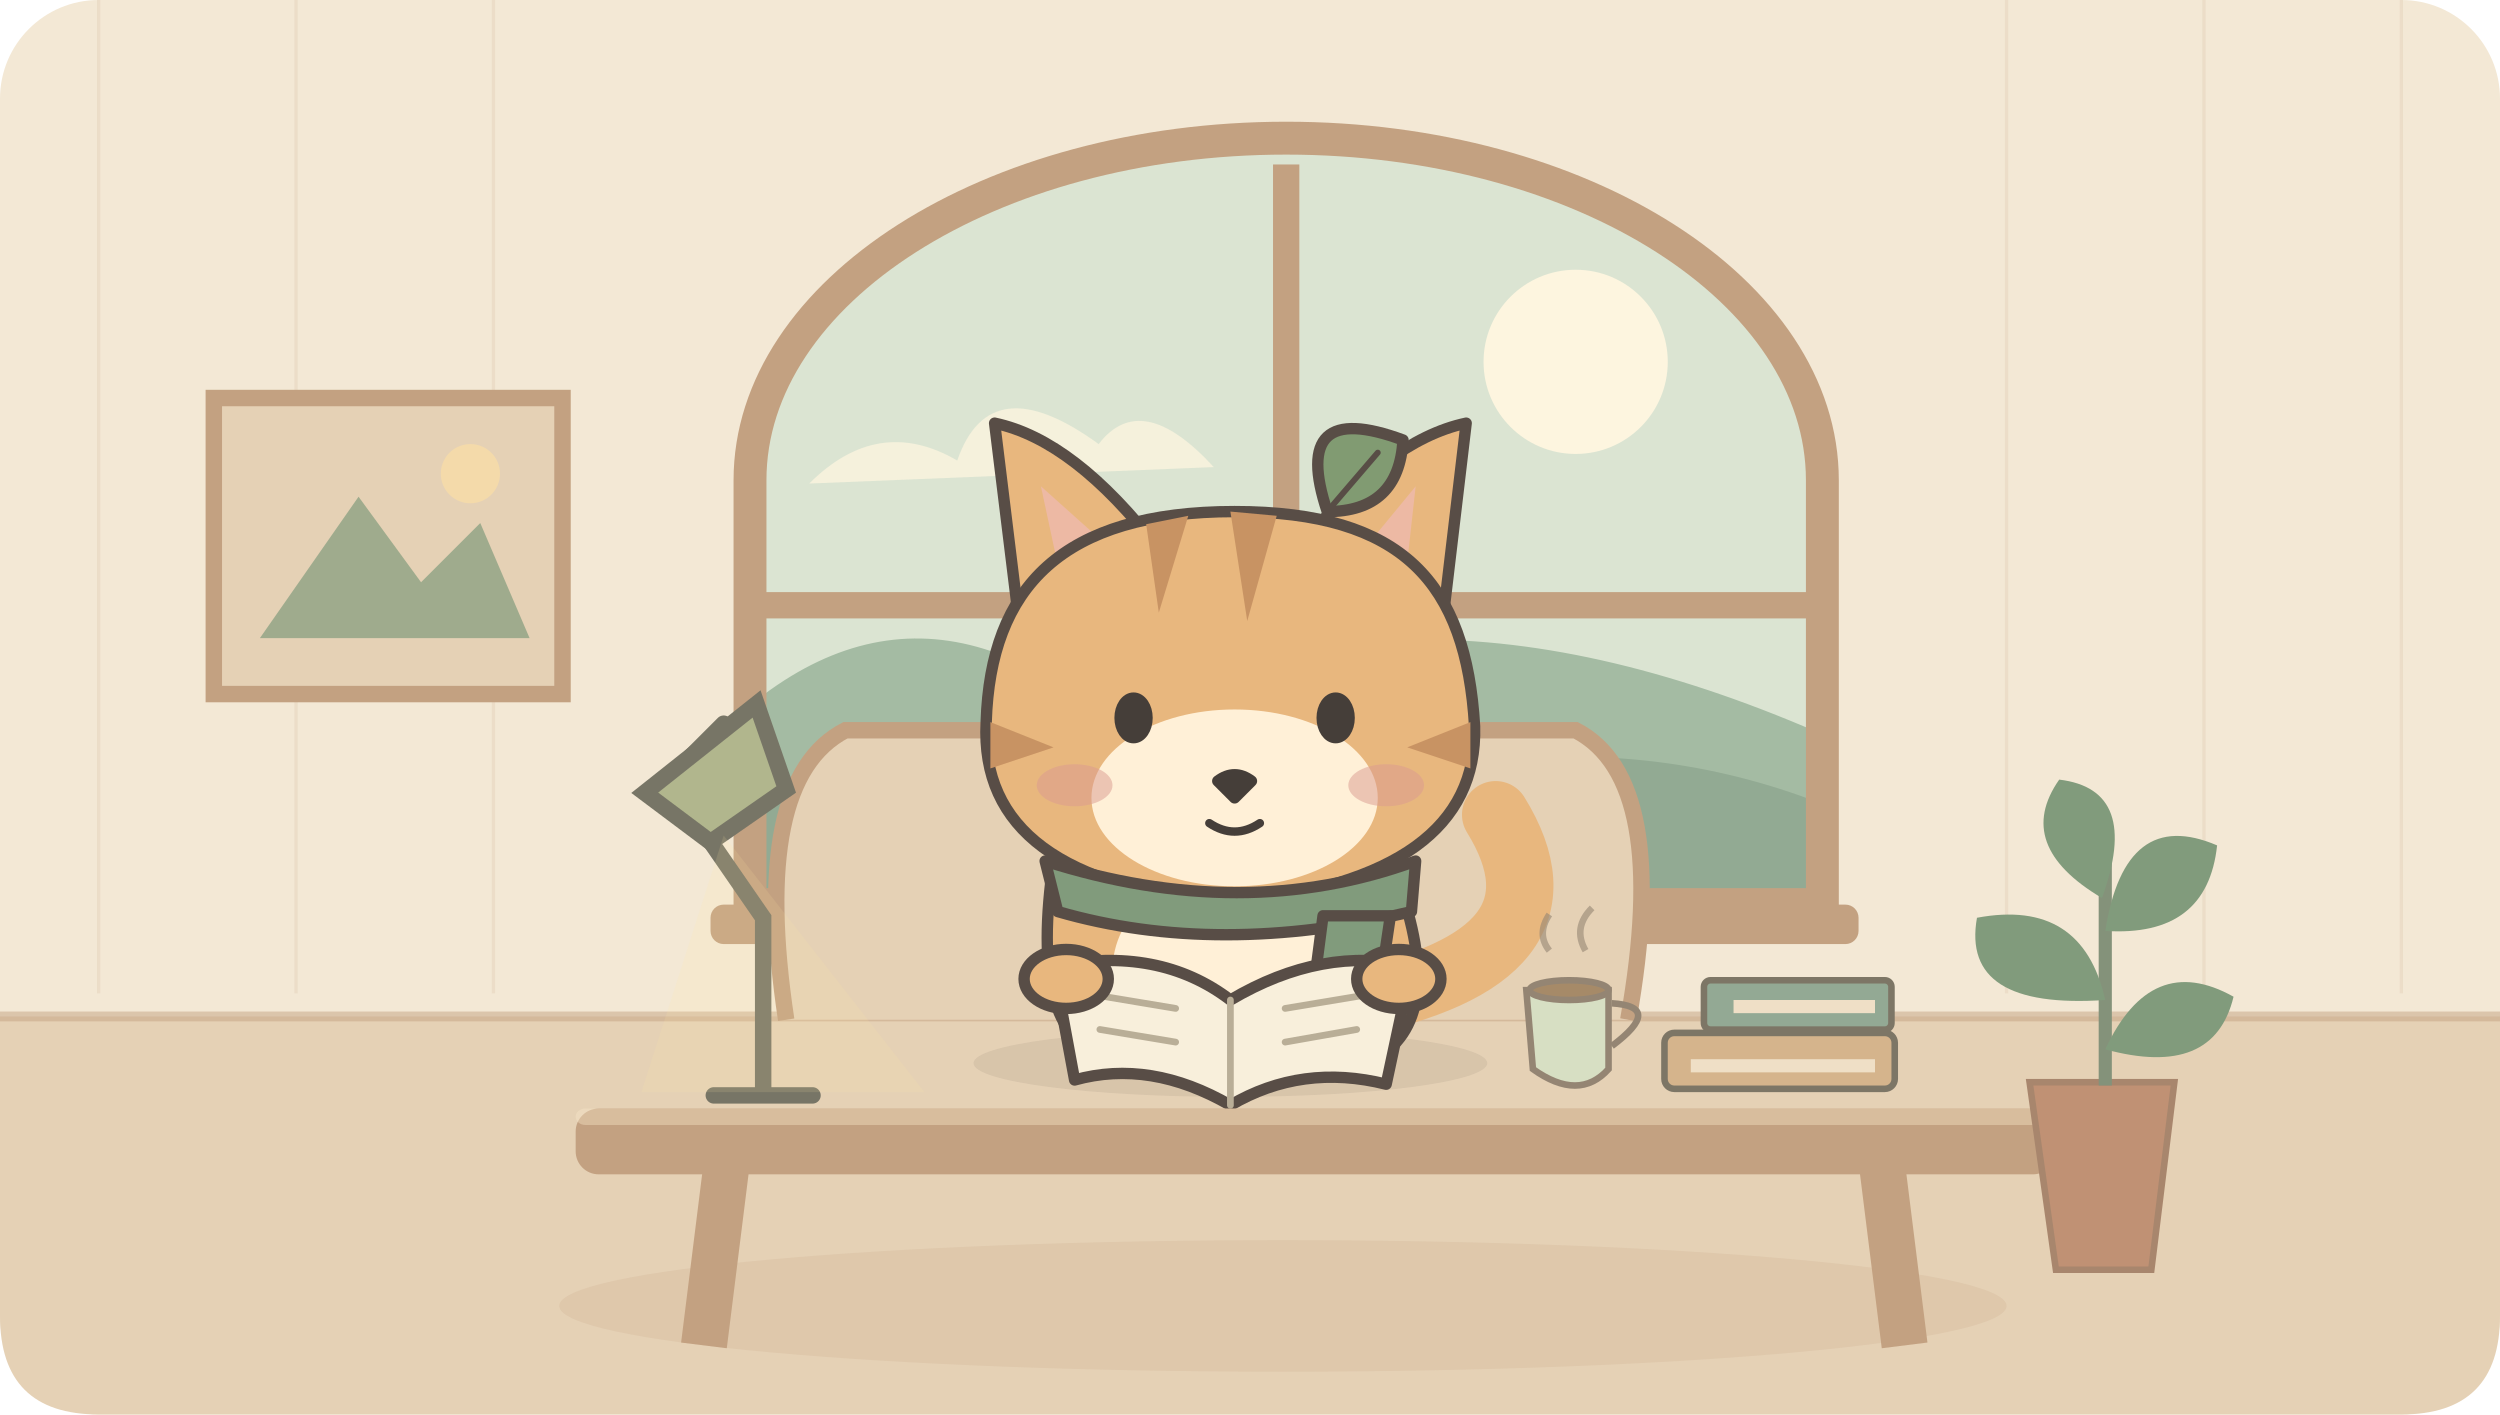
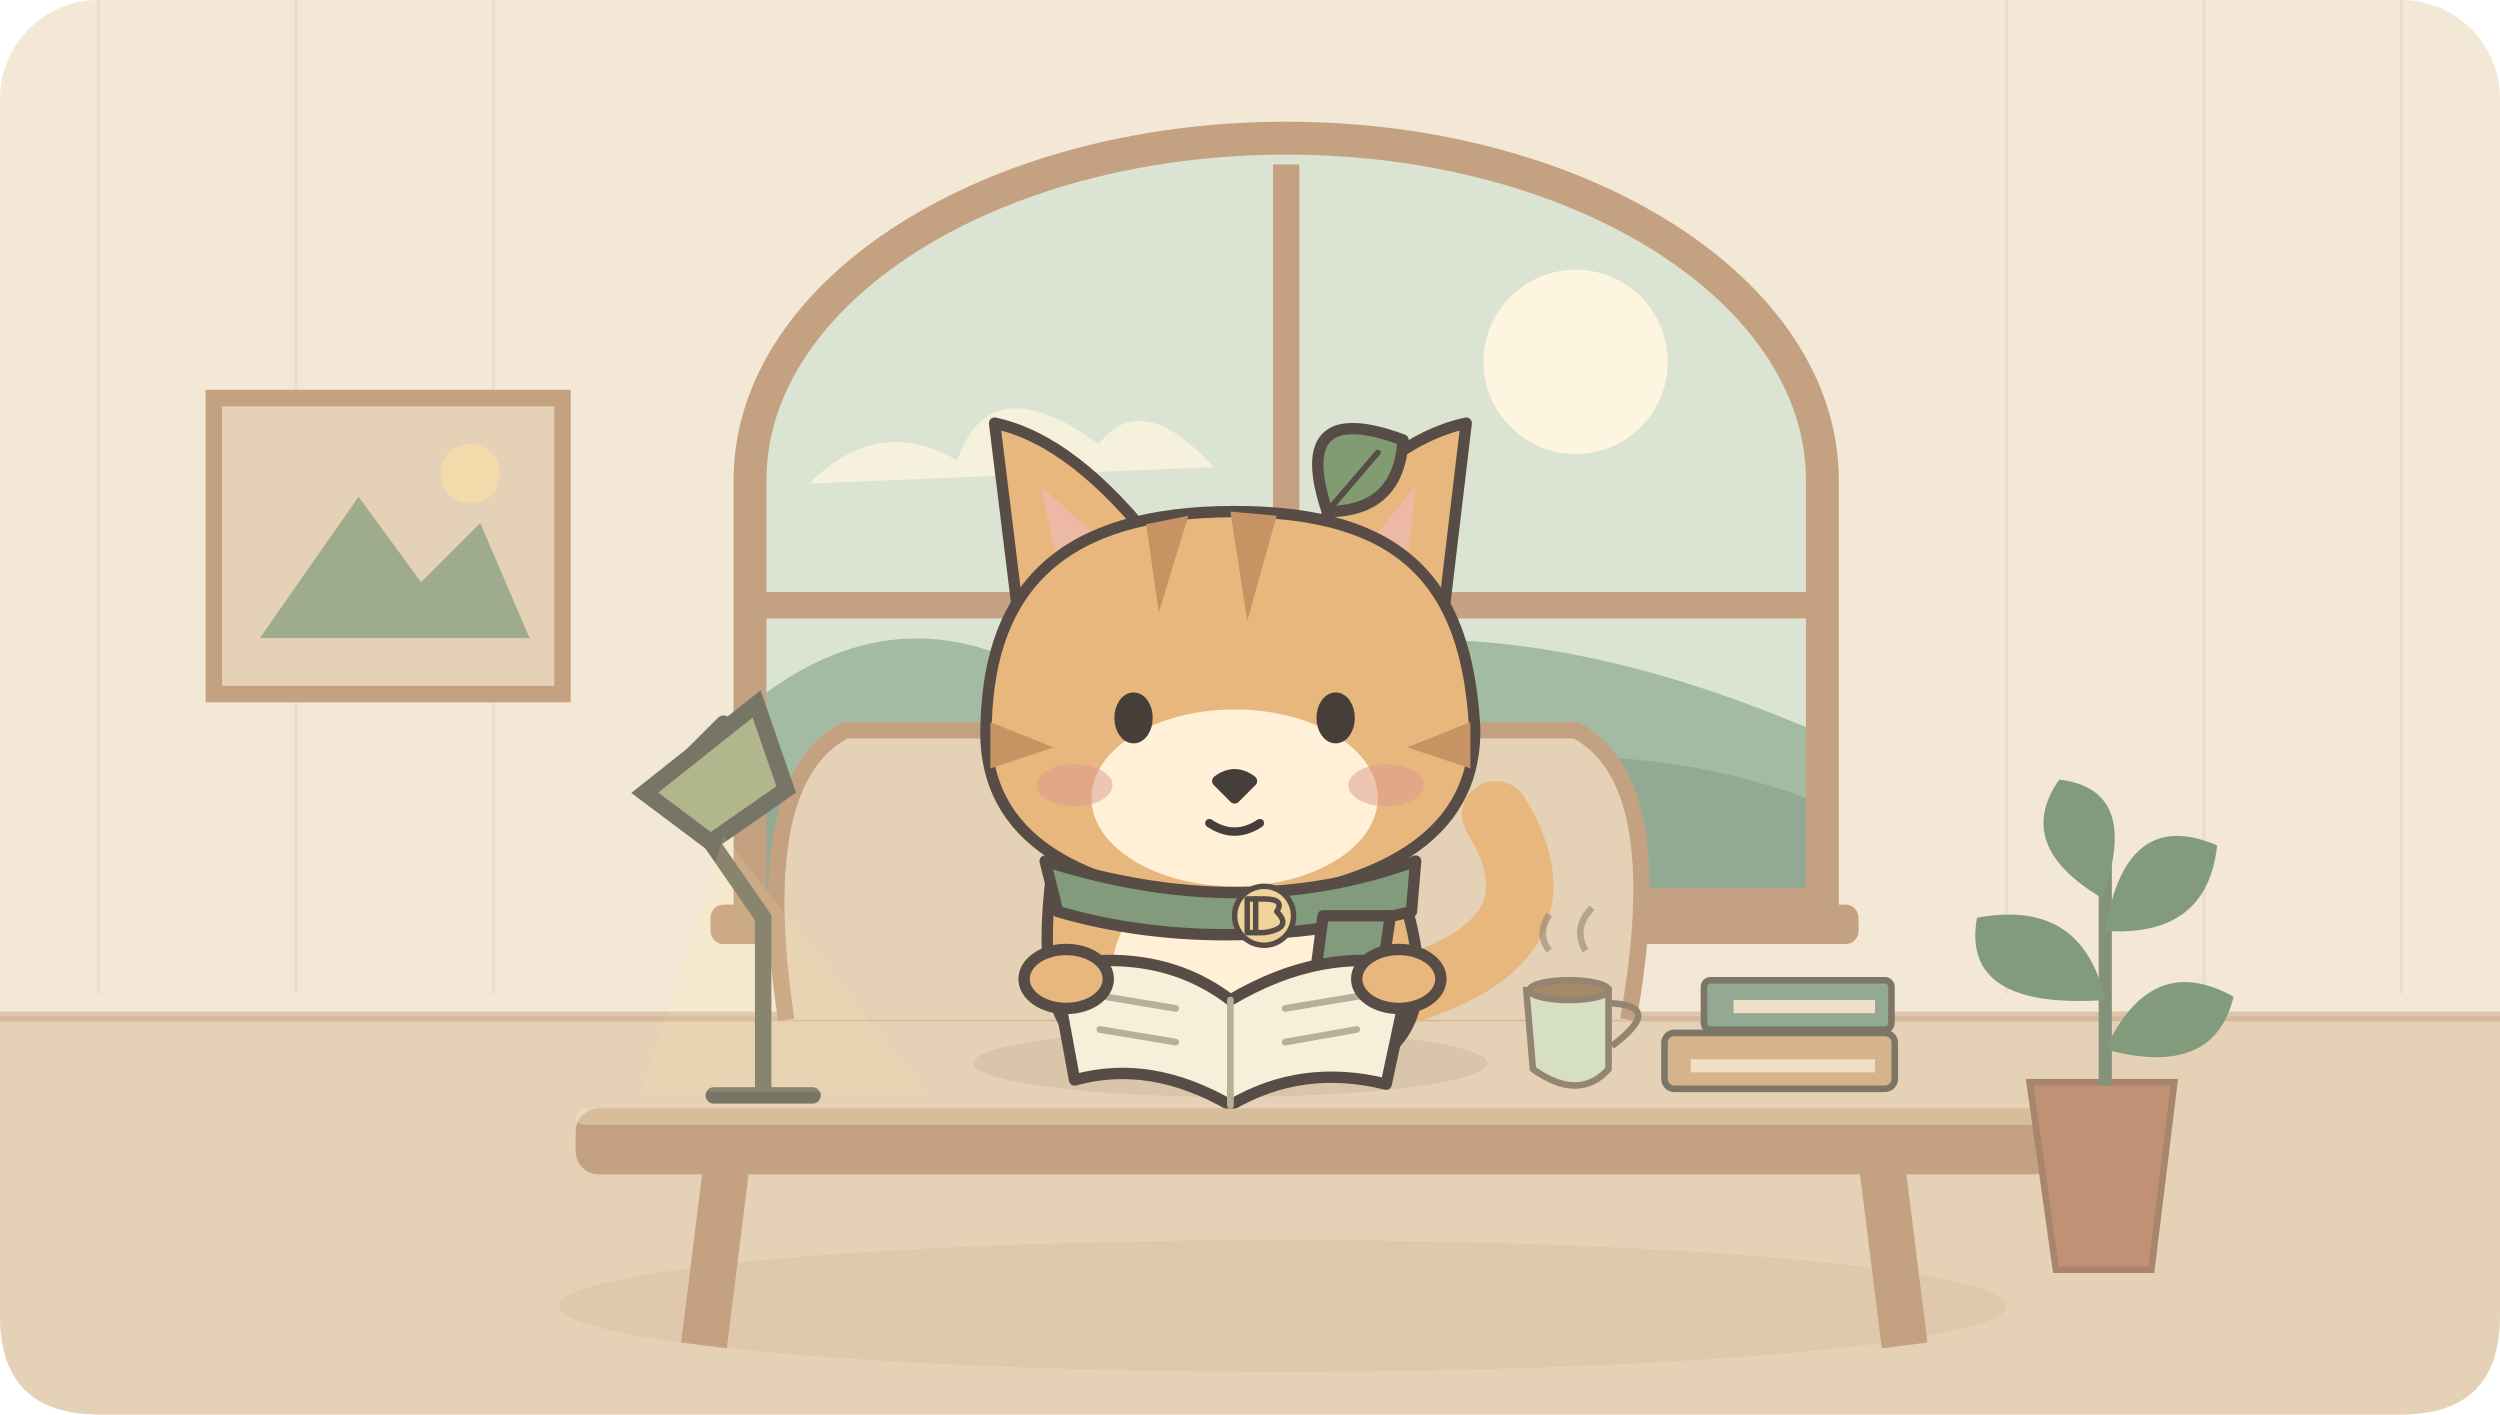
<svg xmlns="http://www.w3.org/2000/svg" viewBox="0 0 760 430" class="room-scene room-mini" role="img" aria-label="өрөө" style="--companion-accent:#819b7c">
  <defs>
    <clipPath id="_R_0_-window">
      <path d="M228 275V146A163 104 0 0 1 554 146V275Z" />
    </clipPath>
  </defs>
  <rect width="760" height="430" rx="30" fill="#f3e8d5" />
  <g stroke="#c3a181" stroke-width="1" opacity=".16">
    <path d="M30 0V302" />
    <path d="M90 0V302" />
    <path d="M150 0V302" />
    <path d="M610 0V302" />
    <path d="M670 0V302" />
    <path d="M730 0V302" />
  </g>
  <path d="M0 309H760V400Q760 430 730 430H30Q0 430 0 400Z" fill="#e5d1b5" />
  <path d="M0 309H760" stroke="#c3a181" stroke-width="3" opacity=".5" />
  <g clip-path="url(#_R_0_-window)">
    <rect x="218" y="30" width="348" height="252" fill="#dbe4d2" />
    <g fill="#fdf5df">
      <circle cx="479" cy="110" r="28" />
      <path d="M246 147Q267 126 291 140Q301 111 334 135Q347 118 369 142Z" opacity=".75" />
    </g>
    <path d="M204 239Q268 160 338 220Q433 163 575 233V288H204Z" fill="#a4bba3" />
    <path d="M193 272Q281 198 379 251Q492 205 586 260V290H193Z" fill="#92aa93" />
  </g>
  <path d="M228 275V146A163 104 0 0 1 554 146V275Z" fill="none" stroke="#c3a181" stroke-width="10" />
  <path d="M391 50V274M230 184H552" stroke="#c3a181" stroke-width="8" />
  <rect x="216" y="275" width="349" height="12" rx="4" fill="#c3a181" />
  <g>
    <path d="M65 121H171V211H65Z" fill="#e5d1b5" stroke="#c3a181" stroke-width="5" />
    <path d="M79 194L109 151 128 177 146 159 161 194Z" fill="#819b7c" opacity=".7" />
    <circle cx="143" cy="144" r="9" fill="#f4daaa" />
  </g>
  <ellipse cx="390" cy="397" rx="220" ry="20" fill="#c3a181" opacity=".19" />
  <path d="M222 345L214 409M571 345L579 409" fill="none" stroke="#c3a181" stroke-width="14" />
  <path d="M239 310Q228 237 257 222H479Q508 237 495 310" fill="#e5d1b5" stroke="#c3a181" stroke-width="5" />
  <g transform="translate(287 112) scale(1.28)">
    <g class="companion companion-idle" fill="#e8b77e" stroke="#584d46" stroke-width="2.7" stroke-linejoin="round" stroke-linecap="round">
      <path class="companion-tail" d="M96 151Q152 140 131 106" fill="none" stroke="#e8b77e" stroke-width="16" />
      <ellipse cx="68" cy="165" rx="61" ry="8" fill="#584d46" opacity=".1" stroke="none" />
      <path d="M26 117Q20 158 38 163L104 163Q120 152 106 117Z" />
      <ellipse cx="68" cy="143" rx="28" ry="24" fill="#fff0d7" stroke="none" />
      <g>
        <path d="M19 70L12 13Q31 17 51 43Z" />
        <path d="M84 43Q105 17 124 13L117 72Z" />
        <path d="M23 28L29 56 42 45Z" fill="#edb9a4" stroke="none" />
        <path d="M112 28L98 45 109 55Z" fill="#edb9a4" stroke="none" />
      </g>
      <path d="M69 34C109 34 124 51 126 85Q127 121 68 127Q8 122 10 84C11 52 28 34 69 34Z" />
      <ellipse cx="69" cy="102" rx="34" ry="21" fill="#fff0d7" stroke="none" />
      <g fill="#c89363" stroke="none">
        <path d="M48 37L51 58 58 35Z" />
        <path d="M68 34L72 60 79 35Z" />
        <path d="M11 84L26 90 11 95Z" />
        <path d="M125 84L110 90 125 95Z" />
      </g>
      <g class="companion-eyes" fill="#453e39" stroke="#453e39">
        <g>
          <ellipse cx="45" cy="83" rx="3.2" ry="4.7" />
          <ellipse cx="93" cy="83" rx="3.2" ry="4.7" />
        </g>
        <path d="M65 98Q69 95 73 98L69 102Z" />
        <path d="M63 108Q69 112 75 108" fill="none" stroke-width="2" />
      </g>
      <g fill="#da9a90" opacity=".5" stroke="none">
        <ellipse cx="31" cy="99" rx="9" ry="5" />
        <ellipse cx="105" cy="99" rx="9" ry="5" />
      </g>
      <g fill="#819b7c">
        <path d="M24 117Q71 132 112 117L111 129Q65 140 27 129Z" />
        <path d="M90 130L106 130 102 157 87 153Z" />
      </g>
+       <g class="bondook-badge" stroke-width="1.3">
+         <circle cx="76" cy="130" r="7" fill="#efd39a" />
+         <path d="M72 126H76Q81 126 79 129Q83 133 76 134H72Z" fill="none" />
+         <path d="M74 126V134" fill="none" />
+       </g>
      <g fill="#819b72">
        <path d="M91 34Q82 7 109 17Q108 34 91 34Z" />
        <path d="M91 34L103 20" fill="none" stroke-width="1.4" />
      </g>
      <g>
        <path d="M26 142Q51 137 68 150Q90 137 111 142L105 170Q85 165 68 175Q49 164 31 169Z" fill="#f8efdb" />
        <path d="M68 150V175M37 149L55 152M37 157L55 160M81 152L99 149M81 160L98 157" fill="none" stroke="#b9ae97" stroke-width="1.6" />
      </g>
      <ellipse class="companion-hand" cx="29" cy="145" rx="10" ry="7" />
      <ellipse cx="108" cy="145" rx="10" ry="7" />
    </g>
  </g>
  <rect x="175" y="337" width="450" height="20" rx="7" fill="#c3a181" />
  <rect x="175" y="337" width="450" height="5" rx="3" fill="#f8e6c7" opacity=".4" />
  <g stroke="#777566" stroke-width="5" fill="none" stroke-linecap="round">
    <path d="M217 333H247M232 331V279L203 237 220 220" />
    <path d="M196 241L230 214 239 240 216 256Z" fill="#b1b68d" />
    <path d="M220 254L281 332H195Z" fill="#ffe7a0" opacity=".13" stroke="none" />
  </g>
  <g stroke="#7d7666" stroke-width="2">
    <rect x="506" y="314" width="70" height="17" rx="3" fill="#d5b48c" />
    <rect x="518" y="298" width="57" height="15" rx="2" fill="#93a994" />
    <path d="M514 324H570M527 306H570" stroke="#efdfc6" stroke-width="4" />
  </g>
  <g stroke="#948573" stroke-width="2">
    <path d="M464 301H489V325Q480 335 466 325Z" fill="#d7dfc3" />
    <path d="M490 305Q506 306 490 318" fill="none" />
    <ellipse cx="477" cy="301" rx="12" ry="3" fill="#a68a68" />
    <path class="tea-steam" d="M471 289Q467 284 471 278M482 289Q478 282 484 276" fill="none" opacity=".6" />
  </g>
  <g>
    <path d="M617 329H661L654 386H625Z" fill="#c09174" stroke="#a8866d" stroke-width="2" />
    <path d="M640 330V261" stroke="#84927a" stroke-width="4" />
    <g fill="#819b7c">
      <path d="M640 304Q596 307 601 279Q633 273 640 304Z" />
      <path d="M640 283Q646 245 674 257Q671 285 640 283Z" />
      <path d="M639 273Q612 257 626 237Q651 240 639 273Z" />
      <path d="M640 319Q654 289 679 303Q673 328 640 319Z" />
    </g>
  </g>
</svg>
